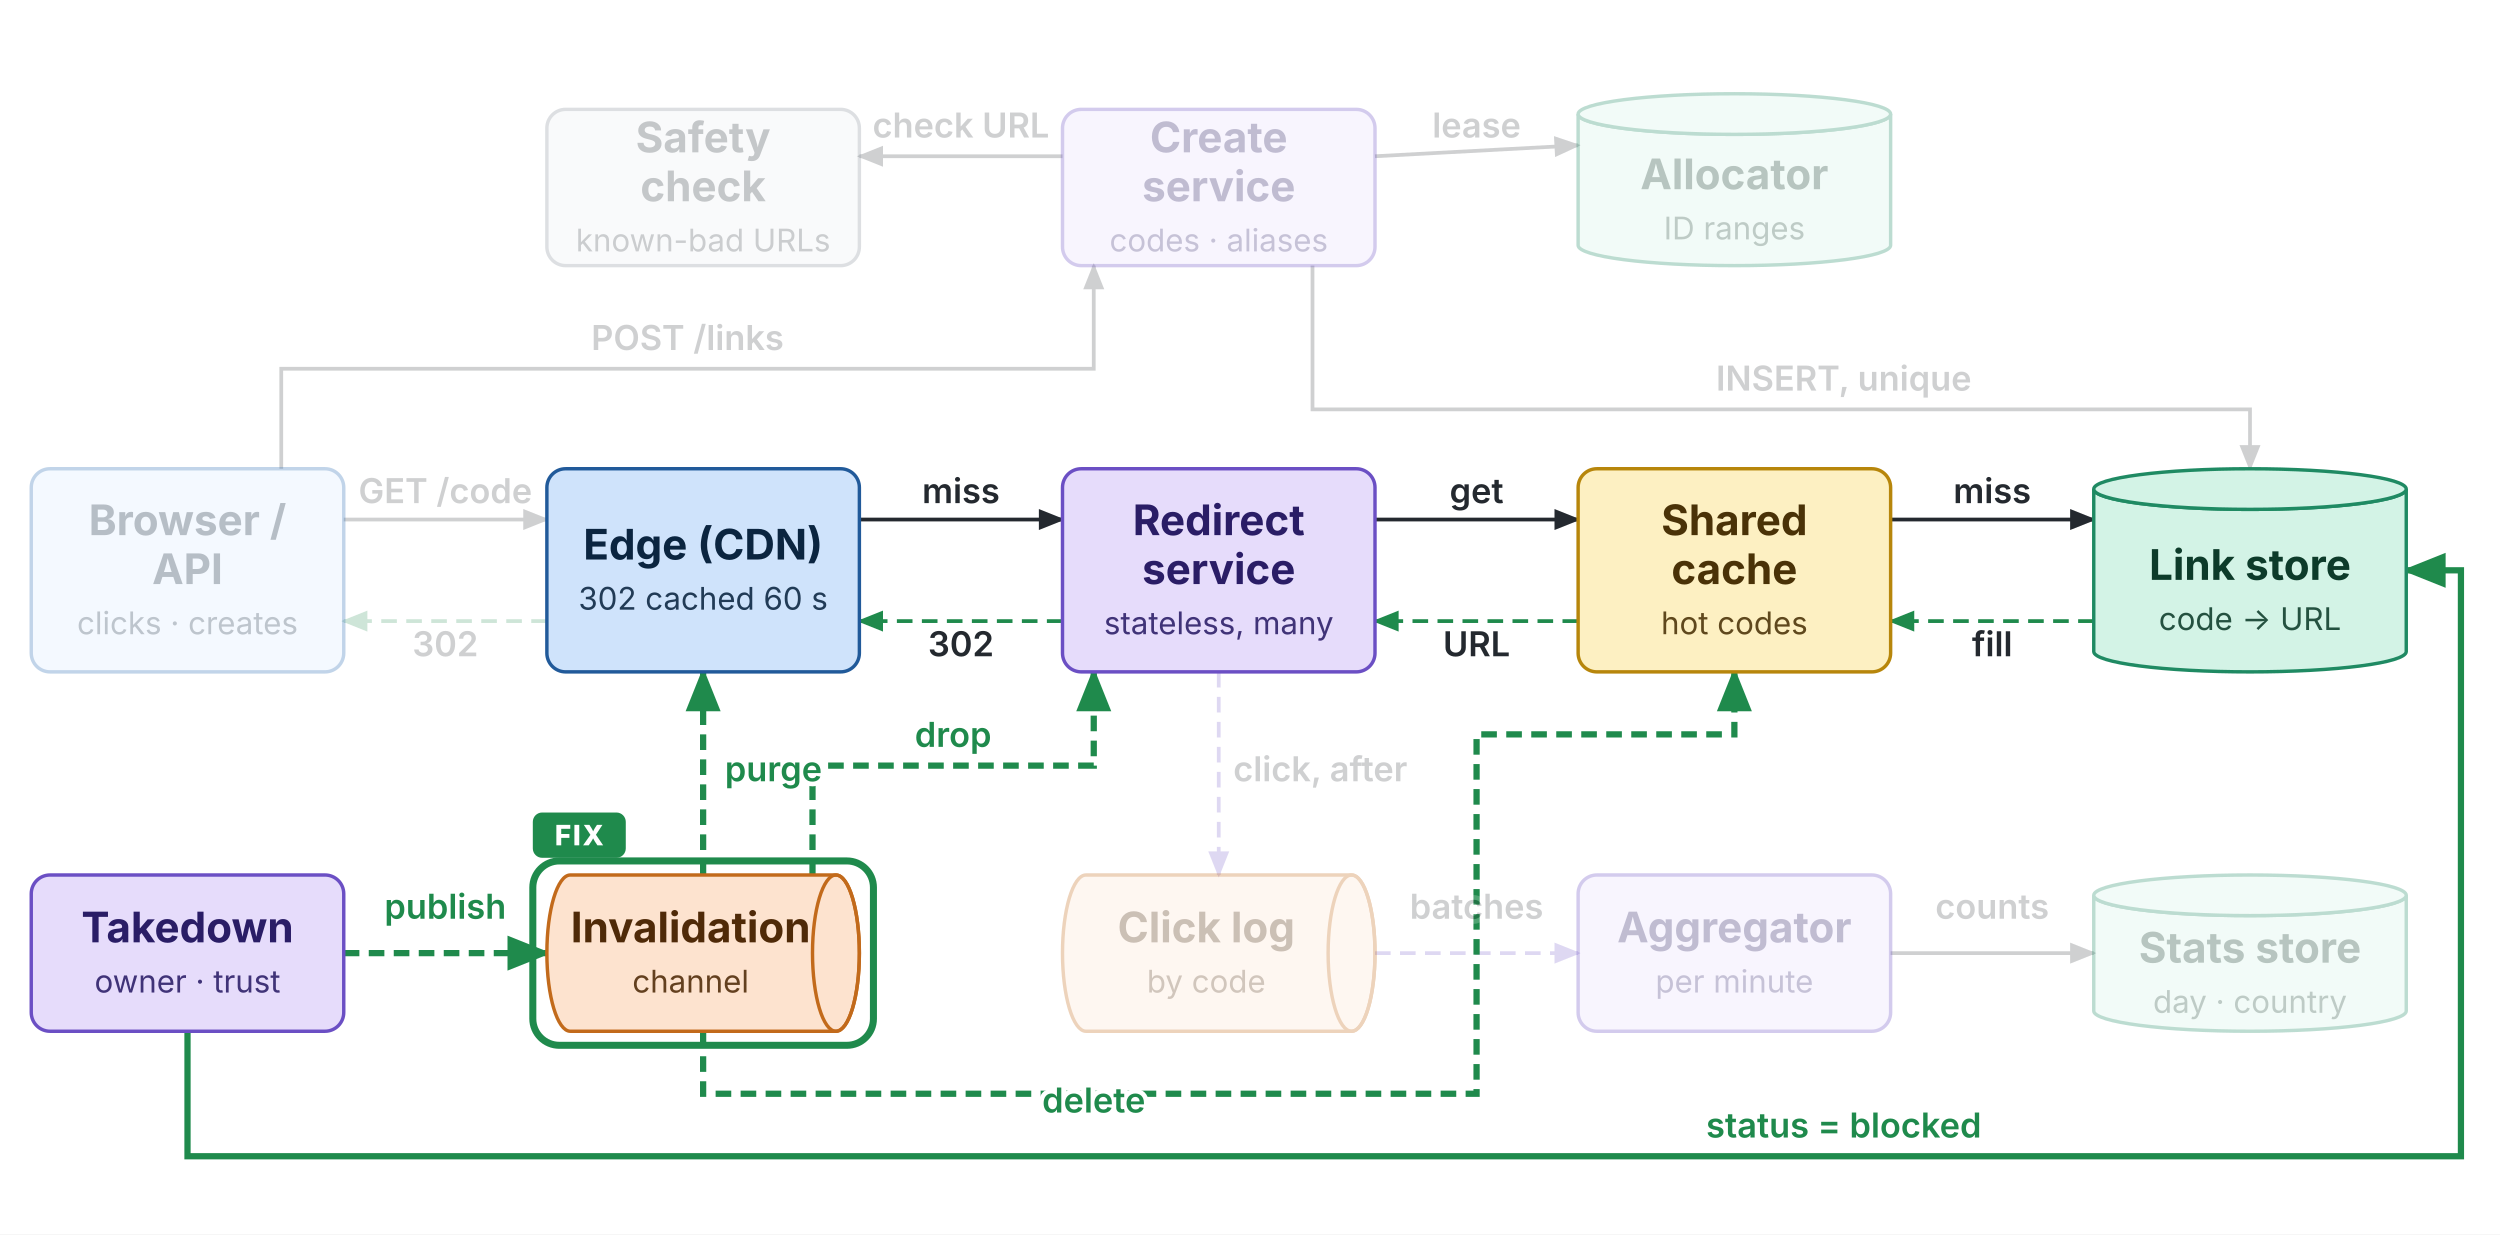
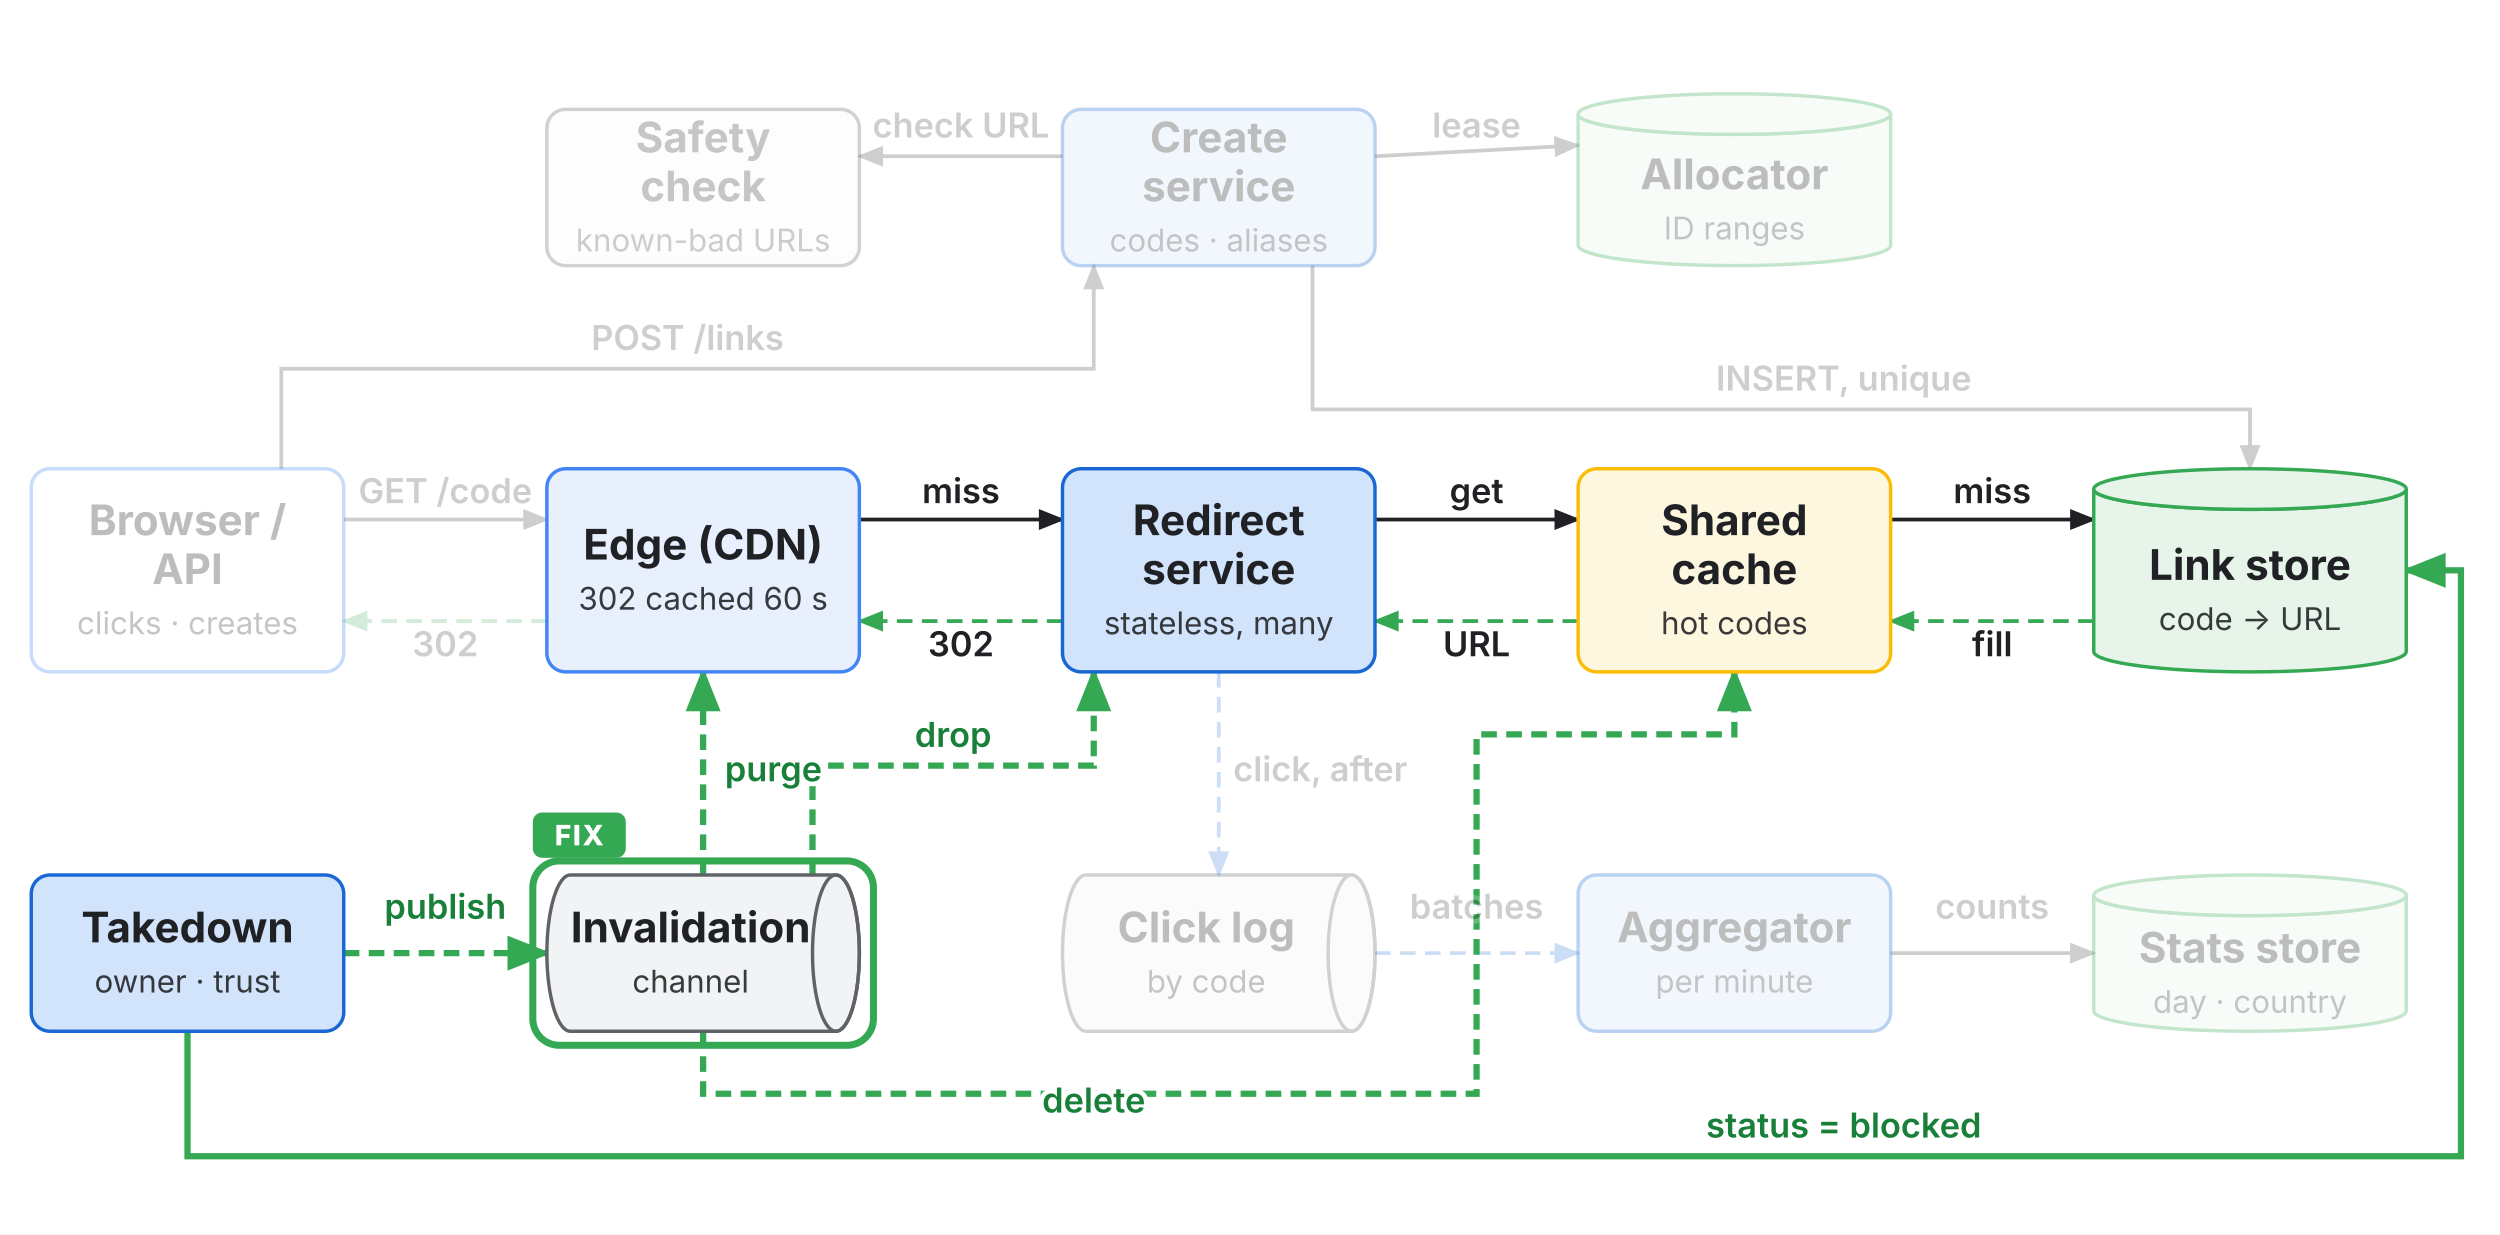
<svg xmlns="http://www.w3.org/2000/svg" class="base" viewBox="0 0 1600 790" width="1600" height="790">
  <defs>
-     <marker id="bs-1f8a4c" viewBox="0 0 10 10" refX="9" refY="5" markerWidth="7" markerHeight="7" orient="auto">
-       <path d="M0,1 L10,5 L0,9 z" fill="#1f8a4c" />
+     <marker id="bs-1967d2" viewBox="0 0 10 10" refX="9" refY="5" markerWidth="7" markerHeight="7" orient="auto">
+       <path d="M0,1 L10,5 L0,9 z" fill="#1967d2" />
    </marker>
-     <marker id="bs-s-1f8a4c" viewBox="0 0 10 10" refX="1" refY="5" markerWidth="7" markerHeight="7" orient="auto">
-       <path d="M10,1 L0,5 L10,9 z" fill="#1f8a4c" />
+     <marker id="bs-s-1967d2" viewBox="0 0 10 10" refX="1" refY="5" markerWidth="7" markerHeight="7" orient="auto">
+       <path d="M10,1 L0,5 L10,9 z" fill="#1967d2" />
    </marker>
-     <marker id="bs-24292f" viewBox="0 0 10 10" refX="9" refY="5" markerWidth="7" markerHeight="7" orient="auto">
-       <path d="M0,1 L10,5 L0,9 z" fill="#24292f" />
+     <marker id="bs-202124" viewBox="0 0 10 10" refX="9" refY="5" markerWidth="7" markerHeight="7" orient="auto">
+       <path d="M0,1 L10,5 L0,9 z" fill="#202124" />
    </marker>
-     <marker id="bs-s-24292f" viewBox="0 0 10 10" refX="1" refY="5" markerWidth="7" markerHeight="7" orient="auto">
-       <path d="M10,1 L0,5 L10,9 z" fill="#24292f" />
+     <marker id="bs-s-202124" viewBox="0 0 10 10" refX="1" refY="5" markerWidth="7" markerHeight="7" orient="auto">
+       <path d="M10,1 L0,5 L10,9 z" fill="#202124" />
    </marker>
-     <marker id="bs-6b4fc4" viewBox="0 0 10 10" refX="9" refY="5" markerWidth="7" markerHeight="7" orient="auto">
-       <path d="M0,1 L10,5 L0,9 z" fill="#6b4fc4" />
+     <marker id="bs-34a853" viewBox="0 0 10 10" refX="9" refY="5" markerWidth="7" markerHeight="7" orient="auto">
+       <path d="M0,1 L10,5 L0,9 z" fill="#34a853" />
    </marker>
-     <marker id="bs-s-6b4fc4" viewBox="0 0 10 10" refX="1" refY="5" markerWidth="7" markerHeight="7" orient="auto">
-       <path d="M10,1 L0,5 L10,9 z" fill="#6b4fc4" />
+     <marker id="bs-s-34a853" viewBox="0 0 10 10" refX="1" refY="5" markerWidth="7" markerHeight="7" orient="auto">
+       <path d="M10,1 L0,5 L10,9 z" fill="#34a853" />
    </marker>
  </defs>
  <rect width="1600" height="790" fill="#ffffff" />
-   <path d="M880.0,332.5 L1010.0,332.5" fill="none" stroke="#24292f" stroke-width="2.4" marker-end="url(#bs-24292f)" />
-   <path d="M1010.0,397.5 L880.0,397.5" fill="none" stroke="#1f8a4c" stroke-width="2.4" stroke-dasharray="10 6" marker-end="url(#bs-1f8a4c)" />
-   <path d="M1210.0,332.5 L1340.0,332.5" fill="none" stroke="#24292f" stroke-width="2.4" marker-end="url(#bs-24292f)" />
-   <path d="M1340.0,397.5 L1210.0,397.5" fill="none" stroke="#1f8a4c" stroke-width="2.4" stroke-dasharray="10 6" marker-end="url(#bs-1f8a4c)" />
-   <path d="M180.0,300.0 L180.0,236.0 L700.0,236.0 L700.0,170.0" fill="none" stroke="#24292f" stroke-width="2.4" marker-end="url(#bs-24292f)" opacity="0.22" />
-   <path d="M880.0,100.0 L1010.0,93.0" fill="none" stroke="#24292f" stroke-width="2.4" marker-end="url(#bs-24292f)" opacity="0.22" />
-   <path d="M840.0,170.0 L840.0,262.0 L1440.0,262.0 L1440.0,300.0" fill="none" stroke="#24292f" stroke-width="2.4" marker-end="url(#bs-24292f)" opacity="0.22" />
-   <path d="M220.0,332.5 L350.0,332.5" fill="none" stroke="#24292f" stroke-width="2.4" marker-end="url(#bs-24292f)" opacity="0.22" />
-   <path d="M350.0,397.5 L220.0,397.5" fill="none" stroke="#1f8a4c" stroke-width="2.4" stroke-dasharray="10 6" marker-end="url(#bs-1f8a4c)" opacity="0.22" />
-   <path d="M550.0,332.5 L680.0,332.5" fill="none" stroke="#24292f" stroke-width="2.4" marker-end="url(#bs-24292f)" />
-   <path d="M680.0,397.5 L550.0,397.5" fill="none" stroke="#1f8a4c" stroke-width="2.4" stroke-dasharray="10 6" marker-end="url(#bs-1f8a4c)" />
-   <path d="M680.0,100.0 L550.0,100.0" fill="none" stroke="#24292f" stroke-width="2.4" marker-end="url(#bs-24292f)" opacity="0.22" />
-   <path d="M780.0,430.0 L780.0,560.0" fill="none" stroke="#6b4fc4" stroke-width="2.4" stroke-dasharray="10 6" marker-end="url(#bs-6b4fc4)" opacity="0.22" />
-   <path d="M880.0,610.0 L1010.0,610.0" fill="none" stroke="#6b4fc4" stroke-width="2.4" stroke-dasharray="10 6" marker-end="url(#bs-6b4fc4)" opacity="0.22" />
-   <path d="M1210.0,610.0 L1340.0,610.0" fill="none" stroke="#24292f" stroke-width="2.4" marker-end="url(#bs-24292f)" opacity="0.22" />
-   <path d="M220.0,610.0 L350.0,610.0" fill="none" stroke="#1f8a4c" stroke-width="4" stroke-dasharray="10 6" marker-end="url(#bs-1f8a4c)" />
-   <path d="M450.0,560.0 L450.0,430.0" fill="none" stroke="#1f8a4c" stroke-width="4" stroke-dasharray="10 6" marker-end="url(#bs-1f8a4c)" />
-   <path d="M520.0,560.0 L520.0,490.0 L700.0,490.0 L700.0,430.0" fill="none" stroke="#1f8a4c" stroke-width="4" stroke-dasharray="10 6" marker-end="url(#bs-1f8a4c)" />
-   <path d="M450.0,660.0 L450.0,700.0 L945.0,700.0 L945.0,470.0 L1110.0,470.0 L1110.0,430.0" fill="none" stroke="#1f8a4c" stroke-width="4" stroke-dasharray="10 6" marker-end="url(#bs-1f8a4c)" />
-   <path d="M120.0,660.0 L120.0,740.0 L1575.0,740.0 L1575.0,365.0 L1540.0,365.0" fill="none" stroke="#1f8a4c" stroke-width="4" marker-end="url(#bs-1f8a4c)" />
-   <g opacity="0.3">
-     <rect x="20" y="300" width="200" height="130" rx="12" fill="#dbeafe" stroke="#2f6fb5" stroke-width="2.2" />
-     <text x="120.0" y="342.5" text-anchor="middle" font-family="Inter, Helvetica, Arial, sans-serif" font-size="27" font-weight="700" fill="#0b2540">Browser /</text>
-     <text x="120.0" y="373.8" text-anchor="middle" font-family="Inter, Helvetica, Arial, sans-serif" font-size="27" font-weight="700" fill="#0b2540">API</text>
-     <text x="120.0" y="405.9" text-anchor="middle" font-family="Inter, Helvetica, Arial, sans-serif" font-size="20.0" fill="#0b2540" fill-opacity="0.88">clicks · creates</text>
+   <path data-k="e:r-c" d="M880.0,332.5 L1010.0,332.5" fill="none" stroke="#202124" stroke-width="2.4" marker-end="url(#bs-202124)" />
+   <path data-k="e:c-r" d="M1010.0,397.5 L880.0,397.5" fill="none" stroke="#34a853" stroke-width="2.4" stroke-dasharray="10 6" marker-end="url(#bs-34a853)" />
+   <path data-k="e:c-s" d="M1210.0,332.5 L1340.0,332.5" fill="none" stroke="#202124" stroke-width="2.4" marker-end="url(#bs-202124)" />
+   <path data-k="e:s-c" d="M1340.0,397.5 L1210.0,397.5" fill="none" stroke="#34a853" stroke-width="2.4" stroke-dasharray="10 6" marker-end="url(#bs-34a853)" />
+   <path data-k="e:u-cr" d="M180.0,300.0 L180.0,236.0 L700.0,236.0 L700.0,170.0" fill="none" stroke="#202124" stroke-width="2.4" marker-end="url(#bs-202124)" opacity="0.22" />
+   <path data-k="e:cr-a" d="M880.0,100.0 L1010.0,93.0" fill="none" stroke="#202124" stroke-width="2.4" marker-end="url(#bs-202124)" opacity="0.22" />
+   <path data-k="e:cr-s" d="M840.0,170.0 L840.0,262.0 L1440.0,262.0 L1440.0,300.0" fill="none" stroke="#202124" stroke-width="2.4" marker-end="url(#bs-202124)" opacity="0.22" />
+   <path data-k="e:u-e" d="M220.0,332.5 L350.0,332.5" fill="none" stroke="#202124" stroke-width="2.4" marker-end="url(#bs-202124)" opacity="0.22" />
+   <path data-k="e:e-u" d="M350.0,397.5 L220.0,397.5" fill="none" stroke="#34a853" stroke-width="2.4" stroke-dasharray="10 6" marker-end="url(#bs-34a853)" opacity="0.22" />
+   <path data-k="e:e-r" d="M550.0,332.5 L680.0,332.5" fill="none" stroke="#202124" stroke-width="2.4" marker-end="url(#bs-202124)" />
+   <path data-k="e:r-e" d="M680.0,397.5 L550.0,397.5" fill="none" stroke="#34a853" stroke-width="2.4" stroke-dasharray="10 6" marker-end="url(#bs-34a853)" />
+   <path data-k="e:cr-sf" d="M680.0,100.0 L550.0,100.0" fill="none" stroke="#202124" stroke-width="2.4" marker-end="url(#bs-202124)" opacity="0.22" />
+   <path data-k="e:r-cl" d="M780.0,430.0 L780.0,560.0" fill="none" stroke="#1967d2" stroke-width="2.4" stroke-dasharray="10 6" marker-end="url(#bs-1967d2)" opacity="0.22" />
+   <path data-k="e:cl-ag" d="M880.0,610.0 L1010.0,610.0" fill="none" stroke="#1967d2" stroke-width="2.4" stroke-dasharray="10 6" marker-end="url(#bs-1967d2)" opacity="0.22" />
+   <path data-k="e:ag-st" d="M1210.0,610.0 L1340.0,610.0" fill="none" stroke="#202124" stroke-width="2.4" marker-end="url(#bs-202124)" opacity="0.22" />
+   <path data-k="e:t-i" d="M220.0,610.0 L350.0,610.0" fill="none" stroke="#34a853" stroke-width="4" stroke-dasharray="10 6" marker-end="url(#bs-34a853)" />
+   <path data-k="e:i-e" d="M450.0,560.0 L450.0,430.0" fill="none" stroke="#34a853" stroke-width="4" stroke-dasharray="10 6" marker-end="url(#bs-34a853)" />
+   <path data-k="e:i-r" d="M520.0,560.0 L520.0,490.0 L700.0,490.0 L700.0,430.0" fill="none" stroke="#34a853" stroke-width="4" stroke-dasharray="10 6" marker-end="url(#bs-34a853)" />
+   <path data-k="e:i-c" d="M450.0,660.0 L450.0,700.0 L945.0,700.0 L945.0,470.0 L1110.0,470.0 L1110.0,430.0" fill="none" stroke="#34a853" stroke-width="4" stroke-dasharray="10 6" marker-end="url(#bs-34a853)" />
+   <path data-k="e:t-s" d="M120.0,660.0 L120.0,740.0 L1575.0,740.0 L1575.0,365.0 L1540.0,365.0" fill="none" stroke="#34a853" stroke-width="4" marker-end="url(#bs-34a853)" />
+   <g data-k="n:user">
+     <g opacity="0.3">
+       <rect x="20" y="300" width="200" height="130" rx="12" fill="#ffffff" stroke="#4285f4" stroke-width="2.2" />
+       <text x="120.0" y="342.5" text-anchor="middle" font-family="Inter, Roboto, sans-serif" font-size="27" font-weight="700" fill="#202124">Browser /</text>
+       <text x="120.0" y="373.8" text-anchor="middle" font-family="Inter, Roboto, sans-serif" font-size="27" font-weight="700" fill="#202124">API</text>
+       <text x="120.0" y="405.9" text-anchor="middle" font-family="Inter, Roboto, sans-serif" font-size="20.0" fill="#202124" fill-opacity="0.88">clicks · creates</text>
+     </g>
  </g>
-   <rect x="350" y="300" width="200" height="130" rx="12" fill="#cfe3fb" stroke="#215a9a" stroke-width="2.2" />
-   <text x="450.0" y="358.1" text-anchor="middle" font-family="Inter, Helvetica, Arial, sans-serif" font-size="27" font-weight="700" fill="#0b2540">Edge (CDN)</text>
-   <text x="450.0" y="390.2" text-anchor="middle" font-family="Inter, Helvetica, Arial, sans-serif" font-size="20.0" fill="#0b2540" fill-opacity="0.88">302 cached 60 s</text>
-   <rect x="680" y="300" width="200" height="130" rx="12" fill="#e6dcfb" stroke="#6b4fc4" stroke-width="2.2" />
-   <text x="780.0" y="342.5" text-anchor="middle" font-family="Inter, Helvetica, Arial, sans-serif" font-size="27" font-weight="700" fill="#2a1d66">Redirect</text>
-   <text x="780.0" y="373.8" text-anchor="middle" font-family="Inter, Helvetica, Arial, sans-serif" font-size="27" font-weight="700" fill="#2a1d66">service</text>
-   <text x="780.0" y="405.9" text-anchor="middle" font-family="Inter, Helvetica, Arial, sans-serif" font-size="20.0" fill="#2a1d66" fill-opacity="0.88">stateless, many</text>
-   <rect x="1010" y="300" width="200" height="130" rx="12" fill="#fdf0c2" stroke="#b7860b" stroke-width="2.2" />
-   <text x="1110.0" y="342.5" text-anchor="middle" font-family="Inter, Helvetica, Arial, sans-serif" font-size="27" font-weight="700" fill="#4a3207">Shared</text>
-   <text x="1110.0" y="373.8" text-anchor="middle" font-family="Inter, Helvetica, Arial, sans-serif" font-size="27" font-weight="700" fill="#4a3207">cache</text>
-   <text x="1110.0" y="405.9" text-anchor="middle" font-family="Inter, Helvetica, Arial, sans-serif" font-size="20.0" fill="#4a3207" fill-opacity="0.88">hot codes</text>
-   <path d="M1340,313 a100.0,13 0 0,0 200,0 v104 a100.0,13 0 0,1 -200,0 z" fill="#d3f3e6" stroke="#1f8a63" stroke-width="2.2" />
-   <ellipse cx="1440.0" cy="313" rx="100.0" ry="13" fill="#d3f3e6" stroke="#1f8a63" stroke-width="2.2" />
-   <text x="1440.0" y="371.1" text-anchor="middle" font-family="Inter, Helvetica, Arial, sans-serif" font-size="27" font-weight="700" fill="#0d3b2a">Link store</text>
-   <text x="1440.0" y="403.2" text-anchor="middle" font-family="Inter, Helvetica, Arial, sans-serif" font-size="20.0" fill="#0d3b2a" fill-opacity="0.88">code → URL</text>
-   <g opacity="0.3">
-     <rect x="680" y="70" width="200" height="100" rx="12" fill="#e6dcfb" stroke="#6b4fc4" stroke-width="2.2" />
-     <text x="780.0" y="97.5" text-anchor="middle" font-family="Inter, Helvetica, Arial, sans-serif" font-size="27" font-weight="700" fill="#2a1d66">Create</text>
-     <text x="780.0" y="128.8" text-anchor="middle" font-family="Inter, Helvetica, Arial, sans-serif" font-size="27" font-weight="700" fill="#2a1d66">service</text>
-     <text x="780.0" y="160.9" text-anchor="middle" font-family="Inter, Helvetica, Arial, sans-serif" font-size="20.0" fill="#2a1d66" fill-opacity="0.88">codes · aliases</text>
+   <g data-k="n:edge">
+     <rect x="350" y="300" width="200" height="130" rx="12" fill="#e8f0fe" stroke="#4285f4" stroke-width="2.2" />
+     <text x="450.0" y="358.1" text-anchor="middle" font-family="Inter, Roboto, sans-serif" font-size="27" font-weight="700" fill="#202124">Edge (CDN)</text>
+     <text x="450.0" y="390.2" text-anchor="middle" font-family="Inter, Roboto, sans-serif" font-size="20.0" fill="#202124" fill-opacity="0.88">302 cached 60 s</text>
  </g>
-   <g opacity="0.3">
-     <path d="M1010,73 a100.0,13 0 0,0 200,0 v84 a100.0,13 0 0,1 -200,0 z" fill="#d3f3e6" stroke="#1f8a63" stroke-width="2.2" />
-     <ellipse cx="1110.0" cy="73" rx="100.0" ry="13" fill="#d3f3e6" stroke="#1f8a63" stroke-width="2.2" />
-     <text x="1110.0" y="121.1" text-anchor="middle" font-family="Inter, Helvetica, Arial, sans-serif" font-size="27" font-weight="700" fill="#0d3b2a">Allocator</text>
-     <text x="1110.0" y="153.2" text-anchor="middle" font-family="Inter, Helvetica, Arial, sans-serif" font-size="20.0" fill="#0d3b2a" fill-opacity="0.88">ID ranges</text>
+   <g data-k="n:redir">
+     <rect x="680" y="300" width="200" height="130" rx="12" fill="#d2e3fc" stroke="#1967d2" stroke-width="2.2" />
+     <text x="780.0" y="342.5" text-anchor="middle" font-family="Inter, Roboto, sans-serif" font-size="27" font-weight="700" fill="#202124">Redirect</text>
+     <text x="780.0" y="373.8" text-anchor="middle" font-family="Inter, Roboto, sans-serif" font-size="27" font-weight="700" fill="#202124">service</text>
+     <text x="780.0" y="405.9" text-anchor="middle" font-family="Inter, Roboto, sans-serif" font-size="20.0" fill="#202124" fill-opacity="0.88">stateless, many</text>
  </g>
-   <g opacity="0.3">
-     <rect x="350" y="70" width="200" height="100" rx="12" fill="#eceff2" stroke="#8c959f" stroke-width="2.2" />
-     <text x="450.0" y="97.5" text-anchor="middle" font-family="Inter, Helvetica, Arial, sans-serif" font-size="27" font-weight="700" fill="#3a424a">Safety</text>
-     <text x="450.0" y="128.8" text-anchor="middle" font-family="Inter, Helvetica, Arial, sans-serif" font-size="27" font-weight="700" fill="#3a424a">check</text>
-     <text x="450.0" y="160.9" text-anchor="middle" font-family="Inter, Helvetica, Arial, sans-serif" font-size="20.0" fill="#3a424a" fill-opacity="0.88">known-bad URLs</text>
+   <g data-k="n:cache">
+     <rect x="1010" y="300" width="200" height="130" rx="12" fill="#fef7e0" stroke="#fbbc05" stroke-width="2.2" />
+     <text x="1110.0" y="342.5" text-anchor="middle" font-family="Inter, Roboto, sans-serif" font-size="27" font-weight="700" fill="#202124">Shared</text>
+     <text x="1110.0" y="373.8" text-anchor="middle" font-family="Inter, Roboto, sans-serif" font-size="27" font-weight="700" fill="#202124">cache</text>
+     <text x="1110.0" y="405.9" text-anchor="middle" font-family="Inter, Roboto, sans-serif" font-size="20.0" fill="#202124" fill-opacity="0.88">hot codes</text>
  </g>
-   <g opacity="0.3">
-     <path d="M695,560 h170 a15,50.0 0 0,1 0,100 h-170 a15,50.0 0 0,1 0,-100 z" fill="#fde3cf" stroke="#c26a1b" stroke-width="2.2" />
-     <ellipse cx="865" cy="610.0" rx="15" ry="50.0" fill="none" stroke="#c26a1b" stroke-width="2.2" />
-     <text x="772.0" y="603.1" text-anchor="middle" font-family="Inter, Helvetica, Arial, sans-serif" font-size="27" font-weight="700" fill="#4f2a08">Click log</text>
-     <text x="772.0" y="635.2" text-anchor="middle" font-family="Inter, Helvetica, Arial, sans-serif" font-size="20.0" fill="#4f2a08" fill-opacity="0.88">by code</text>
+   <g data-k="n:store">
+     <path d="M1340,313 a100.0,13 0 0,0 200,0 v104 a100.0,13 0 0,1 -200,0 z" fill="#e6f4ea" stroke="#34a853" stroke-width="2.2" />
+     <ellipse cx="1440.0" cy="313" rx="100.0" ry="13" fill="#e6f4ea" stroke="#34a853" stroke-width="2.2" />
+     <text x="1440.0" y="371.1" text-anchor="middle" font-family="Inter, Roboto, sans-serif" font-size="27" font-weight="700" fill="#202124">Link store</text>
+     <text x="1440.0" y="403.2" text-anchor="middle" font-family="Inter, Roboto, sans-serif" font-size="20.0" fill="#202124" fill-opacity="0.88">code → URL</text>
  </g>
-   <g opacity="0.3">
-     <rect x="1010" y="560" width="200" height="100" rx="12" fill="#e6dcfb" stroke="#6b4fc4" stroke-width="2.2" />
-     <text x="1110.0" y="603.1" text-anchor="middle" font-family="Inter, Helvetica, Arial, sans-serif" font-size="27" font-weight="700" fill="#2a1d66">Aggregator</text>
-     <text x="1110.0" y="635.2" text-anchor="middle" font-family="Inter, Helvetica, Arial, sans-serif" font-size="20.0" fill="#2a1d66" fill-opacity="0.88">per minute</text>
+   <g data-k="n:create">
+     <g opacity="0.3">
+       <rect x="680" y="70" width="200" height="100" rx="12" fill="#d2e3fc" stroke="#1967d2" stroke-width="2.2" />
+       <text x="780.0" y="97.5" text-anchor="middle" font-family="Inter, Roboto, sans-serif" font-size="27" font-weight="700" fill="#202124">Create</text>
+       <text x="780.0" y="128.8" text-anchor="middle" font-family="Inter, Roboto, sans-serif" font-size="27" font-weight="700" fill="#202124">service</text>
+       <text x="780.0" y="160.9" text-anchor="middle" font-family="Inter, Roboto, sans-serif" font-size="20.0" fill="#202124" fill-opacity="0.88">codes · aliases</text>
+     </g>
  </g>
-   <g opacity="0.3">
-     <path d="M1340,573 a100.0,13 0 0,0 200,0 v74 a100.0,13 0 0,1 -200,0 z" fill="#d3f3e6" stroke="#1f8a63" stroke-width="2.2" />
-     <ellipse cx="1440.0" cy="573" rx="100.0" ry="13" fill="#d3f3e6" stroke="#1f8a63" stroke-width="2.2" />
-     <text x="1440.0" y="616.1" text-anchor="middle" font-family="Inter, Helvetica, Arial, sans-serif" font-size="27" font-weight="700" fill="#0d3b2a">Stats store</text>
-     <text x="1440.0" y="648.2" text-anchor="middle" font-family="Inter, Helvetica, Arial, sans-serif" font-size="20.0" fill="#0d3b2a" fill-opacity="0.88">day · country</text>
+   <g data-k="n:alloc">
+     <g opacity="0.3">
+       <path d="M1010,73 a100.0,13 0 0,0 200,0 v84 a100.0,13 0 0,1 -200,0 z" fill="#e6f4ea" stroke="#34a853" stroke-width="2.2" />
+       <ellipse cx="1110.0" cy="73" rx="100.0" ry="13" fill="#e6f4ea" stroke="#34a853" stroke-width="2.2" />
+       <text x="1110.0" y="121.1" text-anchor="middle" font-family="Inter, Roboto, sans-serif" font-size="27" font-weight="700" fill="#202124">Allocator</text>
+       <text x="1110.0" y="153.2" text-anchor="middle" font-family="Inter, Roboto, sans-serif" font-size="20.0" fill="#202124" fill-opacity="0.88">ID ranges</text>
+     </g>
  </g>
-   <rect x="20" y="560" width="200" height="100" rx="12" fill="#e6dcfb" stroke="#6b4fc4" stroke-width="2.2" />
-   <text x="120.0" y="603.1" text-anchor="middle" font-family="Inter, Helvetica, Arial, sans-serif" font-size="27" font-weight="700" fill="#2a1d66">Takedown</text>
-   <text x="120.0" y="635.2" text-anchor="middle" font-family="Inter, Helvetica, Arial, sans-serif" font-size="20.0" fill="#2a1d66" fill-opacity="0.88">owner · trust</text>
-   <path d="M365,560 h170 a15,50.0 0 0,1 0,100 h-170 a15,50.0 0 0,1 0,-100 z" fill="#fde3cf" stroke="#c26a1b" stroke-width="2.2" />
-   <ellipse cx="535" cy="610.0" rx="15" ry="50.0" fill="none" stroke="#c26a1b" stroke-width="2.2" />
-   <text x="442.0" y="603.1" text-anchor="middle" font-family="Inter, Helvetica, Arial, sans-serif" font-size="27" font-weight="700" fill="#4f2a08">Invalidation</text>
-   <text x="442.0" y="635.2" text-anchor="middle" font-family="Inter, Helvetica, Arial, sans-serif" font-size="20.0" fill="#4f2a08" fill-opacity="0.88">channel</text>
-   <text x="945.0" y="322.0" text-anchor="middle" font-family="Inter, Helvetica, Arial, sans-serif" font-size="22" font-weight="600" fill="#24292f" paint-order="stroke" stroke="#ffffff" stroke-width="6" stroke-linejoin="round">get</text>
-   <text x="945.0" y="420.0" text-anchor="middle" font-family="Inter, Helvetica, Arial, sans-serif" font-size="22" font-weight="600" fill="#24292f" paint-order="stroke" stroke="#ffffff" stroke-width="6" stroke-linejoin="round">URL</text>
-   <text x="1275.0" y="322.0" text-anchor="middle" font-family="Inter, Helvetica, Arial, sans-serif" font-size="22" font-weight="600" fill="#24292f" paint-order="stroke" stroke="#ffffff" stroke-width="6" stroke-linejoin="round">miss</text>
-   <text x="1275.0" y="420.0" text-anchor="middle" font-family="Inter, Helvetica, Arial, sans-serif" font-size="22" font-weight="600" fill="#24292f" paint-order="stroke" stroke="#ffffff" stroke-width="6" stroke-linejoin="round">fill</text>
-   <text x="440.0" y="224.0" text-anchor="middle" font-family="Inter, Helvetica, Arial, sans-serif" font-size="22" font-weight="600" fill="#24292f" paint-order="stroke" stroke="#ffffff" stroke-width="6" stroke-linejoin="round" opacity="0.22">POST /links</text>
-   <text x="945.0" y="88.0" text-anchor="middle" font-family="Inter, Helvetica, Arial, sans-serif" font-size="22" font-weight="600" fill="#24292f" paint-order="stroke" stroke="#ffffff" stroke-width="6" stroke-linejoin="round" opacity="0.22">lease</text>
-   <text x="1180.0" y="250.0" text-anchor="middle" font-family="Inter, Helvetica, Arial, sans-serif" font-size="22" font-weight="600" fill="#24292f" paint-order="stroke" stroke="#ffffff" stroke-width="6" stroke-linejoin="round" opacity="0.22">INSERT, unique</text>
-   <text x="285.0" y="322.0" text-anchor="middle" font-family="Inter, Helvetica, Arial, sans-serif" font-size="22" font-weight="600" fill="#24292f" paint-order="stroke" stroke="#ffffff" stroke-width="6" stroke-linejoin="round" opacity="0.22">GET /code</text>
-   <text x="285.0" y="420.0" text-anchor="middle" font-family="Inter, Helvetica, Arial, sans-serif" font-size="22" font-weight="600" fill="#24292f" paint-order="stroke" stroke="#ffffff" stroke-width="6" stroke-linejoin="round" opacity="0.22">302</text>
-   <text x="615.0" y="322.0" text-anchor="middle" font-family="Inter, Helvetica, Arial, sans-serif" font-size="22" font-weight="600" fill="#24292f" paint-order="stroke" stroke="#ffffff" stroke-width="6" stroke-linejoin="round">miss</text>
-   <text x="615.0" y="420.0" text-anchor="middle" font-family="Inter, Helvetica, Arial, sans-serif" font-size="22" font-weight="600" fill="#24292f" paint-order="stroke" stroke="#ffffff" stroke-width="6" stroke-linejoin="round">302</text>
-   <text x="615.0" y="88.0" text-anchor="middle" font-family="Inter, Helvetica, Arial, sans-serif" font-size="22" font-weight="600" fill="#24292f" paint-order="stroke" stroke="#ffffff" stroke-width="6" stroke-linejoin="round" opacity="0.22">check URL</text>
-   <text x="845.0" y="500.0" text-anchor="middle" font-family="Inter, Helvetica, Arial, sans-serif" font-size="22" font-weight="600" fill="#24292f" paint-order="stroke" stroke="#ffffff" stroke-width="6" stroke-linejoin="round" opacity="0.22">click, after</text>
-   <text x="945.0" y="588.0" text-anchor="middle" font-family="Inter, Helvetica, Arial, sans-serif" font-size="22" font-weight="600" fill="#24292f" paint-order="stroke" stroke="#ffffff" stroke-width="6" stroke-linejoin="round" opacity="0.22">batches</text>
-   <text x="1275.0" y="588.0" text-anchor="middle" font-family="Inter, Helvetica, Arial, sans-serif" font-size="22" font-weight="600" fill="#24292f" paint-order="stroke" stroke="#ffffff" stroke-width="6" stroke-linejoin="round" opacity="0.22">counts</text>
-   <text x="285.0" y="588.0" text-anchor="middle" font-family="Inter, Helvetica, Arial, sans-serif" font-size="22" font-weight="600" fill="#1f8a4c" paint-order="stroke" stroke="#ffffff" stroke-width="6" stroke-linejoin="round">publish</text>
-   <text x="495.0" y="500.0" text-anchor="middle" font-family="Inter, Helvetica, Arial, sans-serif" font-size="22" font-weight="600" fill="#1f8a4c" paint-order="stroke" stroke="#ffffff" stroke-width="6" stroke-linejoin="round">purge</text>
-   <text x="610.0" y="478.0" text-anchor="middle" font-family="Inter, Helvetica, Arial, sans-serif" font-size="22" font-weight="600" fill="#1f8a4c" paint-order="stroke" stroke="#ffffff" stroke-width="6" stroke-linejoin="round">drop</text>
-   <text x="700.0" y="712.0" text-anchor="middle" font-family="Inter, Helvetica, Arial, sans-serif" font-size="22" font-weight="600" fill="#1f8a4c" paint-order="stroke" stroke="#ffffff" stroke-width="6" stroke-linejoin="round">delete</text>
-   <text x="1180.0" y="728.0" text-anchor="middle" font-family="Inter, Helvetica, Arial, sans-serif" font-size="22" font-weight="600" fill="#1f8a4c" paint-order="stroke" stroke="#ffffff" stroke-width="6" stroke-linejoin="round">status = blocked</text>
-   <rect x="341" y="551" width="218" height="118" rx="17" fill="none" stroke="#1f8a4c" stroke-width="4.5" />
-   <rect x="341" y="520" width="59.5" height="29" rx="6" fill="#1f8a4c" />
-   <text x="370.75" y="541" text-anchor="middle" font-family="Inter, Helvetica, Arial, sans-serif" font-size="18" font-weight="800" letter-spacing="1" fill="#ffffff">FIX</text>
+   <g data-k="n:safety">
+     <g opacity="0.3">
+       <rect x="350" y="70" width="200" height="100" rx="12" fill="#f8f9fa" stroke="#5f6368" stroke-width="2.2" />
+       <text x="450.0" y="97.5" text-anchor="middle" font-family="Inter, Roboto, sans-serif" font-size="27" font-weight="700" fill="#3c4043">Safety</text>
+       <text x="450.0" y="128.8" text-anchor="middle" font-family="Inter, Roboto, sans-serif" font-size="27" font-weight="700" fill="#3c4043">check</text>
+       <text x="450.0" y="160.9" text-anchor="middle" font-family="Inter, Roboto, sans-serif" font-size="20.0" fill="#3c4043" fill-opacity="0.88">known-bad URLs</text>
+     </g>
+   </g>
+   <g data-k="n:clog">
+     <g opacity="0.3">
+       <path d="M695,560 h170 a15,50.0 0 0,1 0,100 h-170 a15,50.0 0 0,1 0,-100 z" fill="#f1f3f4" stroke="#5f6368" stroke-width="2.2" />
+       <ellipse cx="865" cy="610.0" rx="15" ry="50.0" fill="none" stroke="#5f6368" stroke-width="2.2" />
+       <text x="772.0" y="603.1" text-anchor="middle" font-family="Inter, Roboto, sans-serif" font-size="27" font-weight="700" fill="#202124">Click log</text>
+       <text x="772.0" y="635.2" text-anchor="middle" font-family="Inter, Roboto, sans-serif" font-size="20.0" fill="#202124" fill-opacity="0.88">by code</text>
+     </g>
+   </g>
+   <g data-k="n:agg">
+     <g opacity="0.3">
+       <rect x="1010" y="560" width="200" height="100" rx="12" fill="#d2e3fc" stroke="#1967d2" stroke-width="2.2" />
+       <text x="1110.0" y="603.1" text-anchor="middle" font-family="Inter, Roboto, sans-serif" font-size="27" font-weight="700" fill="#202124">Aggregator</text>
+       <text x="1110.0" y="635.2" text-anchor="middle" font-family="Inter, Roboto, sans-serif" font-size="20.0" fill="#202124" fill-opacity="0.88">per minute</text>
+     </g>
+   </g>
+   <g data-k="n:stats">
+     <g opacity="0.3">
+       <path d="M1340,573 a100.0,13 0 0,0 200,0 v74 a100.0,13 0 0,1 -200,0 z" fill="#e6f4ea" stroke="#34a853" stroke-width="2.2" />
+       <ellipse cx="1440.0" cy="573" rx="100.0" ry="13" fill="#e6f4ea" stroke="#34a853" stroke-width="2.2" />
+       <text x="1440.0" y="616.1" text-anchor="middle" font-family="Inter, Roboto, sans-serif" font-size="27" font-weight="700" fill="#202124">Stats store</text>
+       <text x="1440.0" y="648.2" text-anchor="middle" font-family="Inter, Roboto, sans-serif" font-size="20.0" fill="#202124" fill-opacity="0.88">day · country</text>
+     </g>
+   </g>
+   <g data-k="n:take">
+     <rect x="20" y="560" width="200" height="100" rx="12" fill="#d2e3fc" stroke="#1967d2" stroke-width="2.2" />
+     <text x="120.0" y="603.1" text-anchor="middle" font-family="Inter, Roboto, sans-serif" font-size="27" font-weight="700" fill="#202124">Takedown</text>
+     <text x="120.0" y="635.2" text-anchor="middle" font-family="Inter, Roboto, sans-serif" font-size="20.0" fill="#202124" fill-opacity="0.88">owner · trust</text>
+   </g>
+   <g data-k="n:inval">
+     <path d="M365,560 h170 a15,50.0 0 0,1 0,100 h-170 a15,50.0 0 0,1 0,-100 z" fill="#f1f3f4" stroke="#5f6368" stroke-width="2.2" />
+     <ellipse cx="535" cy="610.0" rx="15" ry="50.0" fill="none" stroke="#5f6368" stroke-width="2.2" />
+     <text x="442.0" y="603.1" text-anchor="middle" font-family="Inter, Roboto, sans-serif" font-size="27" font-weight="700" fill="#202124">Invalidation</text>
+     <text x="442.0" y="635.2" text-anchor="middle" font-family="Inter, Roboto, sans-serif" font-size="20.0" fill="#202124" fill-opacity="0.88">channel</text>
+   </g>
+   <text data-k="e:r-c" x="945.0" y="322.0" text-anchor="middle" font-family="Inter, Roboto, sans-serif" font-size="22" font-weight="600" fill="#202124" paint-order="stroke" stroke="#ffffff" stroke-width="6" stroke-linejoin="round">get</text>
+   <text data-k="e:c-r" x="945.0" y="420.0" text-anchor="middle" font-family="Inter, Roboto, sans-serif" font-size="22" font-weight="600" fill="#202124" paint-order="stroke" stroke="#ffffff" stroke-width="6" stroke-linejoin="round">URL</text>
+   <text data-k="e:c-s" x="1275.0" y="322.0" text-anchor="middle" font-family="Inter, Roboto, sans-serif" font-size="22" font-weight="600" fill="#202124" paint-order="stroke" stroke="#ffffff" stroke-width="6" stroke-linejoin="round">miss</text>
+   <text data-k="e:s-c" x="1275.0" y="420.0" text-anchor="middle" font-family="Inter, Roboto, sans-serif" font-size="22" font-weight="600" fill="#202124" paint-order="stroke" stroke="#ffffff" stroke-width="6" stroke-linejoin="round">fill</text>
+   <text data-k="e:u-cr" x="440.0" y="224.0" text-anchor="middle" font-family="Inter, Roboto, sans-serif" font-size="22" font-weight="600" fill="#202124" paint-order="stroke" stroke="#ffffff" stroke-width="6" stroke-linejoin="round" opacity="0.22">POST /links</text>
+   <text data-k="e:cr-a" x="945.0" y="88.0" text-anchor="middle" font-family="Inter, Roboto, sans-serif" font-size="22" font-weight="600" fill="#202124" paint-order="stroke" stroke="#ffffff" stroke-width="6" stroke-linejoin="round" opacity="0.22">lease</text>
+   <text data-k="e:cr-s" x="1180.0" y="250.0" text-anchor="middle" font-family="Inter, Roboto, sans-serif" font-size="22" font-weight="600" fill="#202124" paint-order="stroke" stroke="#ffffff" stroke-width="6" stroke-linejoin="round" opacity="0.22">INSERT, unique</text>
+   <text data-k="e:u-e" x="285.0" y="322.0" text-anchor="middle" font-family="Inter, Roboto, sans-serif" font-size="22" font-weight="600" fill="#202124" paint-order="stroke" stroke="#ffffff" stroke-width="6" stroke-linejoin="round" opacity="0.22">GET /code</text>
+   <text data-k="e:e-u" x="285.0" y="420.0" text-anchor="middle" font-family="Inter, Roboto, sans-serif" font-size="22" font-weight="600" fill="#202124" paint-order="stroke" stroke="#ffffff" stroke-width="6" stroke-linejoin="round" opacity="0.22">302</text>
+   <text data-k="e:e-r" x="615.0" y="322.0" text-anchor="middle" font-family="Inter, Roboto, sans-serif" font-size="22" font-weight="600" fill="#202124" paint-order="stroke" stroke="#ffffff" stroke-width="6" stroke-linejoin="round">miss</text>
+   <text data-k="e:r-e" x="615.0" y="420.0" text-anchor="middle" font-family="Inter, Roboto, sans-serif" font-size="22" font-weight="600" fill="#202124" paint-order="stroke" stroke="#ffffff" stroke-width="6" stroke-linejoin="round">302</text>
+   <text data-k="e:cr-sf" x="615.0" y="88.0" text-anchor="middle" font-family="Inter, Roboto, sans-serif" font-size="22" font-weight="600" fill="#202124" paint-order="stroke" stroke="#ffffff" stroke-width="6" stroke-linejoin="round" opacity="0.22">check URL</text>
+   <text data-k="e:r-cl" x="845.0" y="500.0" text-anchor="middle" font-family="Inter, Roboto, sans-serif" font-size="22" font-weight="600" fill="#202124" paint-order="stroke" stroke="#ffffff" stroke-width="6" stroke-linejoin="round" opacity="0.22">click, after</text>
+   <text data-k="e:cl-ag" x="945.0" y="588.0" text-anchor="middle" font-family="Inter, Roboto, sans-serif" font-size="22" font-weight="600" fill="#202124" paint-order="stroke" stroke="#ffffff" stroke-width="6" stroke-linejoin="round" opacity="0.22">batches</text>
+   <text data-k="e:ag-st" x="1275.0" y="588.0" text-anchor="middle" font-family="Inter, Roboto, sans-serif" font-size="22" font-weight="600" fill="#202124" paint-order="stroke" stroke="#ffffff" stroke-width="6" stroke-linejoin="round" opacity="0.22">counts</text>
+   <text data-k="e:t-i" x="285.0" y="588.0" text-anchor="middle" font-family="Inter, Roboto, sans-serif" font-size="22" font-weight="600" fill="#188038" paint-order="stroke" stroke="#ffffff" stroke-width="6" stroke-linejoin="round">publish</text>
+   <text data-k="e:i-e" x="495.0" y="500.0" text-anchor="middle" font-family="Inter, Roboto, sans-serif" font-size="22" font-weight="600" fill="#188038" paint-order="stroke" stroke="#ffffff" stroke-width="6" stroke-linejoin="round">purge</text>
+   <text data-k="e:i-r" x="610.0" y="478.0" text-anchor="middle" font-family="Inter, Roboto, sans-serif" font-size="22" font-weight="600" fill="#188038" paint-order="stroke" stroke="#ffffff" stroke-width="6" stroke-linejoin="round">drop</text>
+   <text data-k="e:i-c" x="700.0" y="712.0" text-anchor="middle" font-family="Inter, Roboto, sans-serif" font-size="22" font-weight="600" fill="#188038" paint-order="stroke" stroke="#ffffff" stroke-width="6" stroke-linejoin="round">delete</text>
+   <text data-k="e:t-s" x="1180.0" y="728.0" text-anchor="middle" font-family="Inter, Roboto, sans-serif" font-size="22" font-weight="600" fill="#188038" paint-order="stroke" stroke="#ffffff" stroke-width="6" stroke-linejoin="round">status = blocked</text>
+   <g data-k="m:inval">
+     <rect x="341" y="551" width="218" height="118" rx="17" fill="none" stroke="#34a853" stroke-width="4.5" />
+     <rect x="341" y="520" width="59.5" height="29" rx="6" fill="#34a853" />
+     <text x="370.75" y="541" text-anchor="middle" font-family="Inter, Roboto, sans-serif" font-size="18" font-weight="800" letter-spacing="1" fill="#ffffff">FIX</text>
+   </g>
</svg>
